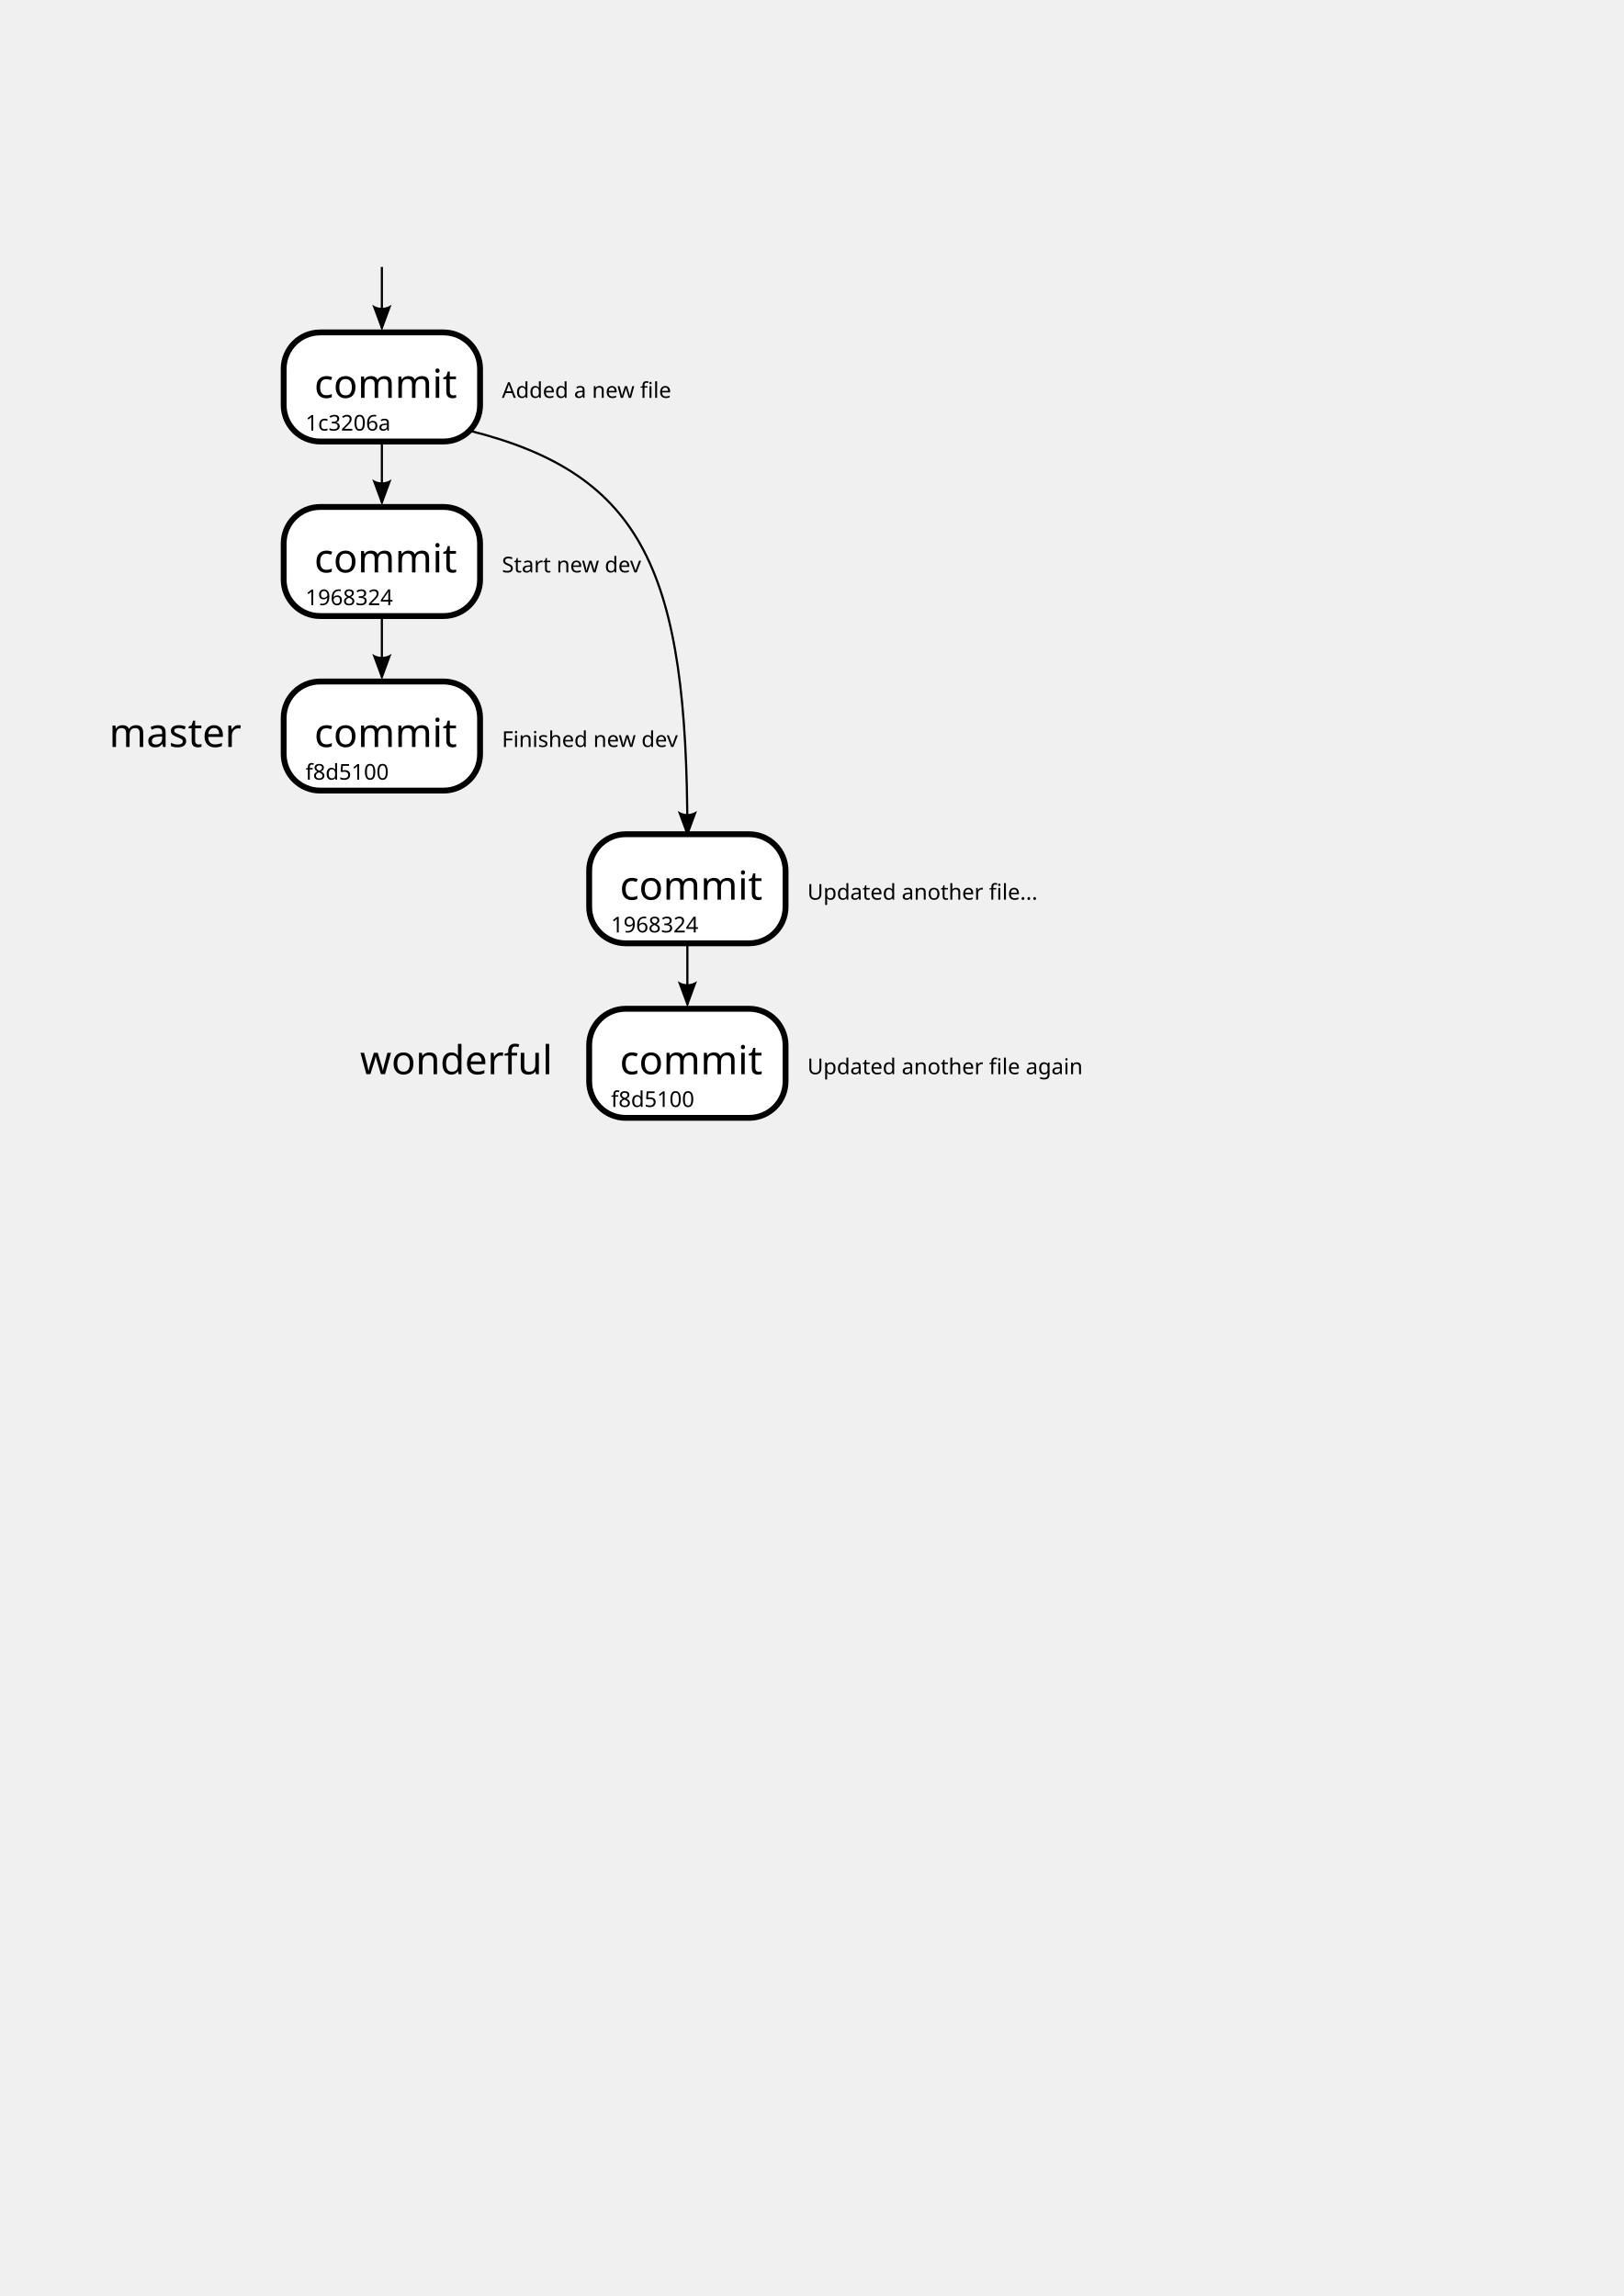
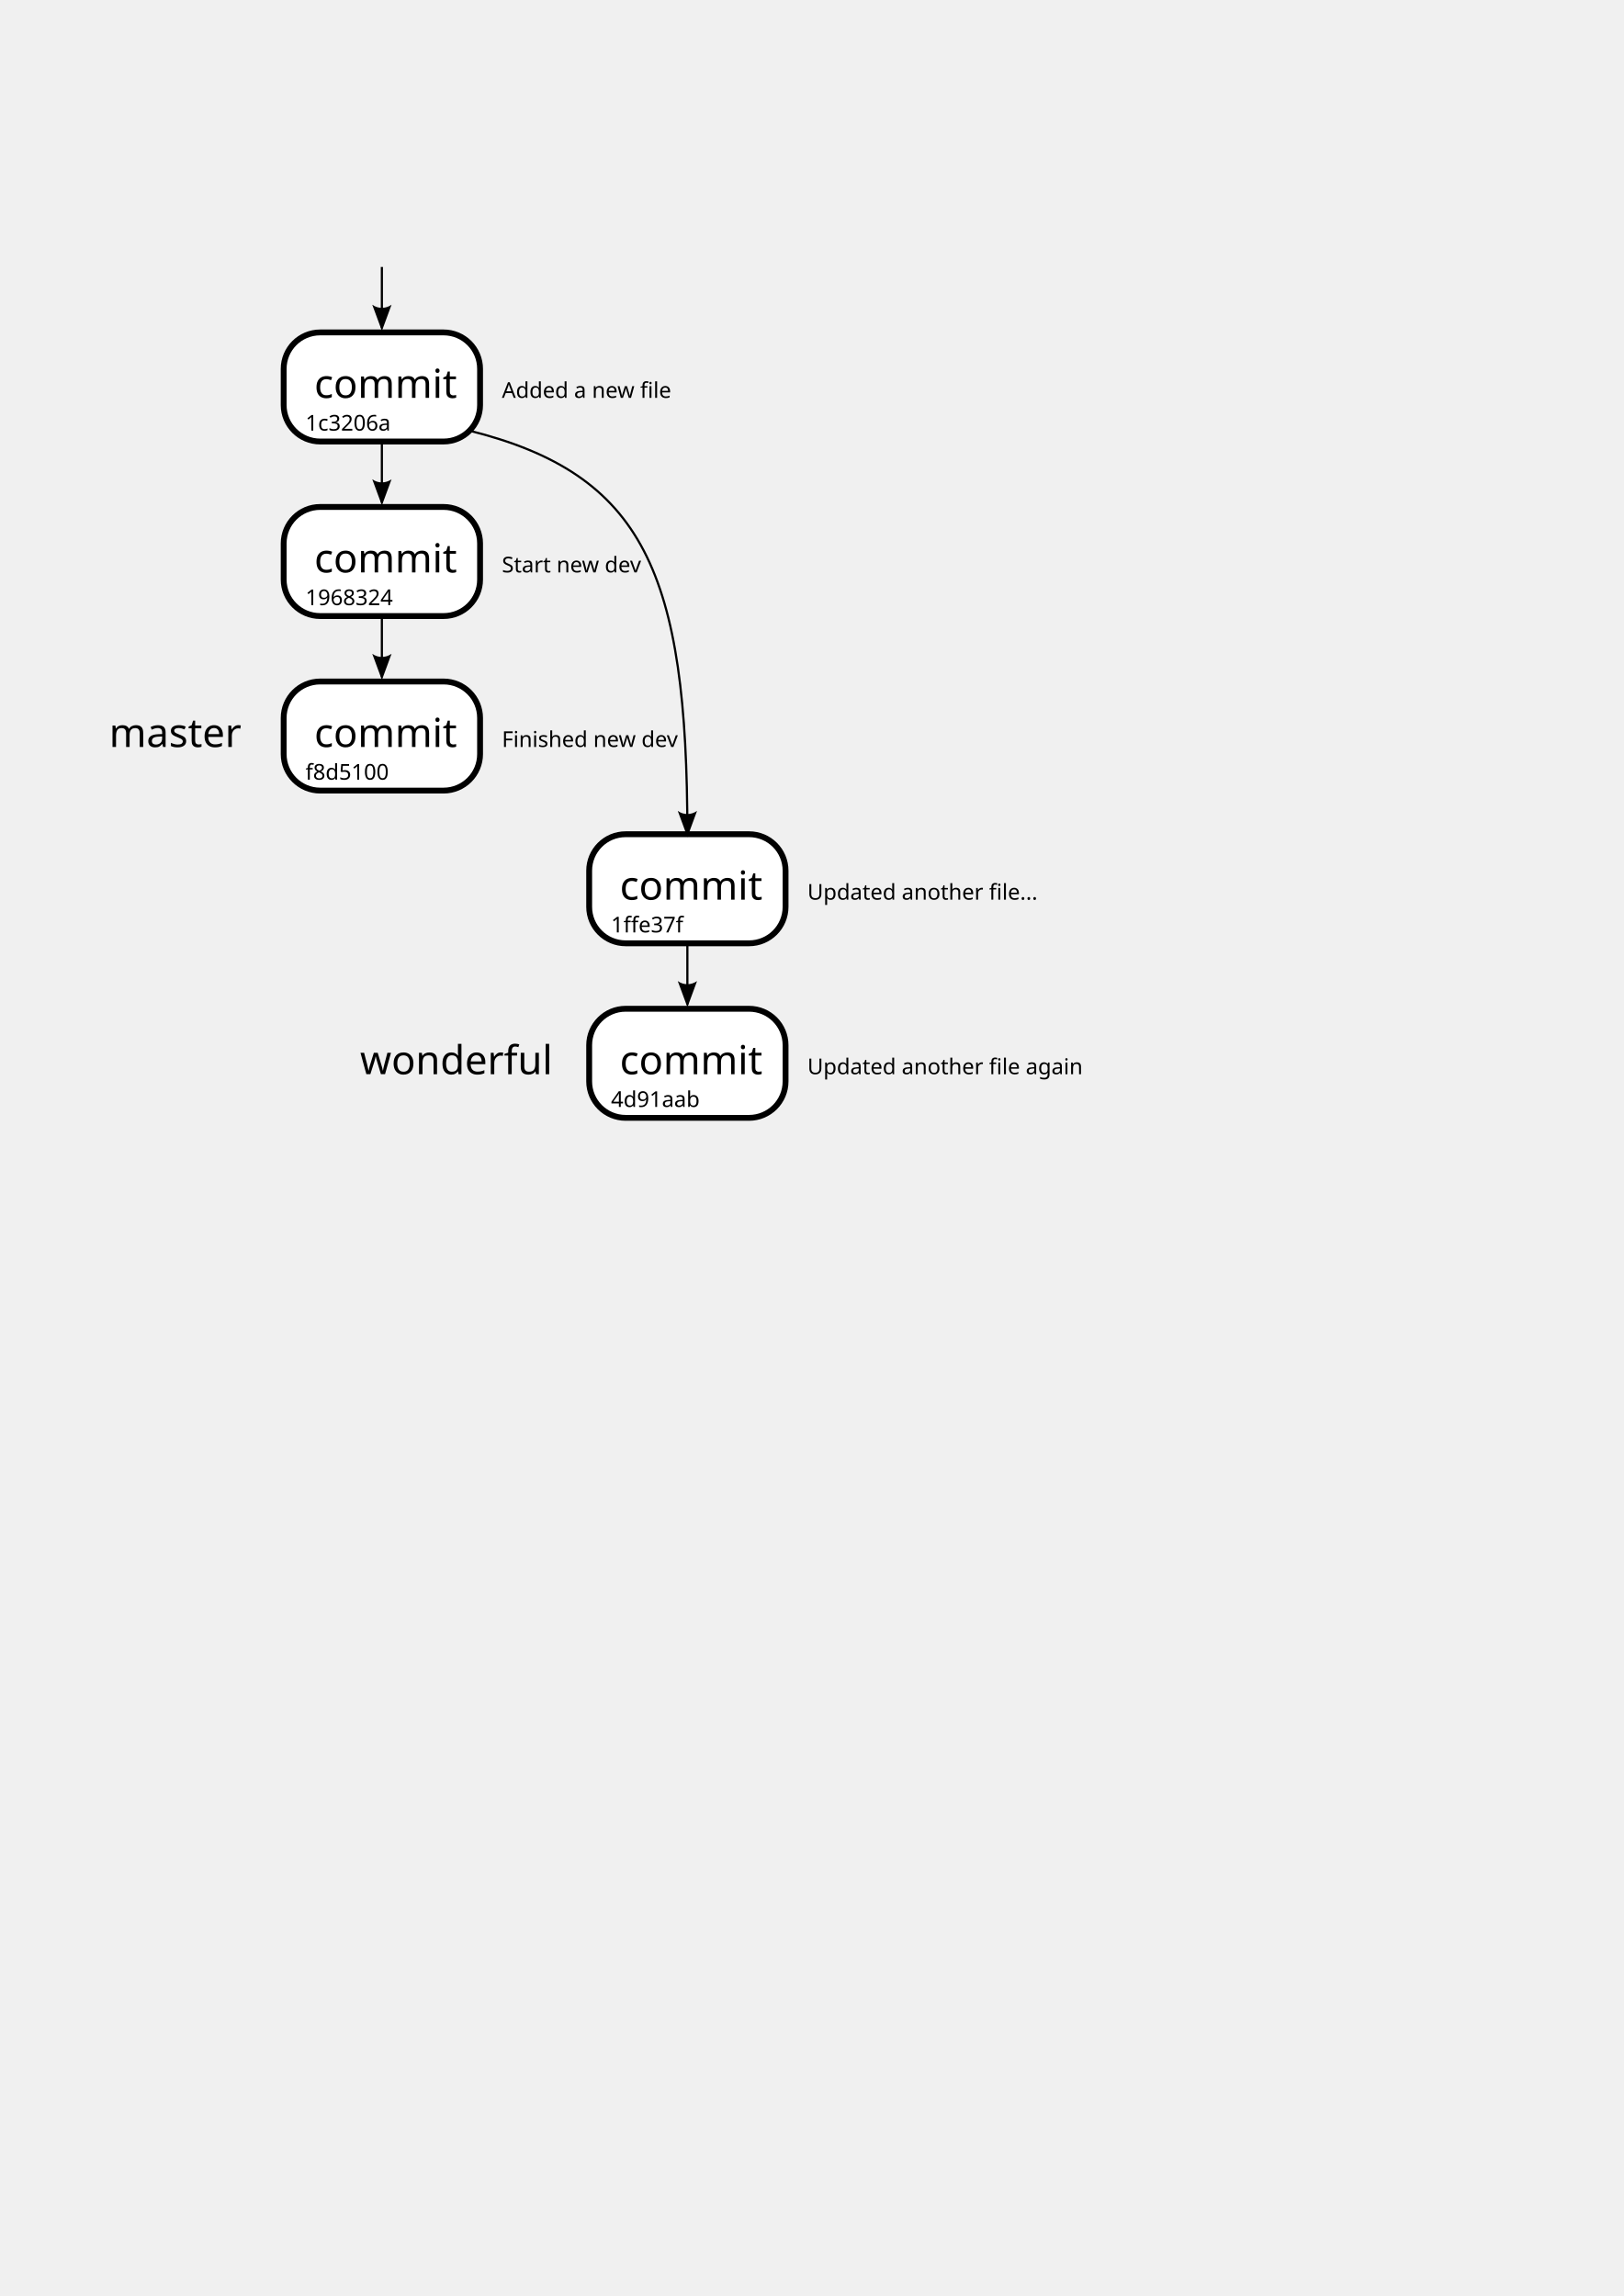
<svg xmlns="http://www.w3.org/2000/svg" width="744.094" height="1052.362" id="svg3963" version="1.1">
  <defs id="defs3965">
    <marker orient="auto" refY="0" refX="0" id="Arrow2Lend" style="overflow:visible">
      <path id="path5133" style="font-size:12px;fill-rule:evenodd;stroke-width:0.625;stroke-linejoin:round" d="M 8.719,4.034 -2.207,0.016 8.719,-4.002 c -1.745,2.372 -1.735,5.617 -6e-7,8.035 z" transform="matrix(-1.1,0,0,-1.1,-1.1,0)" />
    </marker>
    <marker orient="auto" refY="0" refX="0" id="Arrow2Lend-3" style="overflow:visible">
      <path id="path5133-4" style="font-size:12px;fill-rule:evenodd;stroke-width:0.625;stroke-linejoin:round" d="M 8.719,4.034 -2.207,0.016 8.719,-4.002 c -1.745,2.372 -1.735,5.617 -6e-7,8.035 z" transform="matrix(-1.1,0,0,-1.1,-1.1,0)" />
    </marker>
    <marker orient="auto" refY="0" refX="0" id="Arrow2Lend-37" style="overflow:visible">
      <path id="path5133-7" style="font-size:12px;fill-rule:evenodd;stroke-width:0.625;stroke-linejoin:round" d="M 8.719,4.034 -2.207,0.016 8.719,-4.002 c -1.745,2.372 -1.735,5.617 -6e-7,8.035 z" transform="matrix(-1.1,0,0,-1.1,-1.1,0)" />
    </marker>
    <marker orient="auto" refY="0" refX="0" id="marker4065" style="overflow:visible">
      <path id="path4067" style="font-size:12px;fill-rule:evenodd;stroke-width:0.625;stroke-linejoin:round" d="M 8.719,4.034 -2.207,0.016 8.719,-4.002 c -1.745,2.372 -1.735,5.617 -6e-7,8.035 z" transform="matrix(-1.1,0,0,-1.1,-1.1,0)" />
    </marker>
    <marker orient="auto" refY="0" refX="0" id="Arrow2Lend-31" style="overflow:visible">
      <path id="path5133-8" style="font-size:12px;fill-rule:evenodd;stroke-width:0.625;stroke-linejoin:round" d="M 8.719,4.034 -2.207,0.016 8.719,-4.002 c -1.745,2.372 -1.735,5.617 -6e-7,8.035 z" transform="matrix(-1.1,0,0,-1.1,-1.1,0)" />
    </marker>
  </defs>
  <g id="layer1">
    <rect style="fill:#ffffff;fill-opacity:1;stroke:#000000;stroke-width:2.683;stroke-miterlimit:4;stroke-opacity:1;stroke-dasharray:none;stroke-dashoffset:0" id="rect4771-2-8-7-6-5-9-24-3-7-0-5" width="90" height="50" x="130" y="152.362" ry="16.718" />
    <text xml:space="preserve" style="font-size:18.3px;font-style:normal;font-variant:normal;font-weight:normal;font-stretch:normal;text-align:start;line-height:125%;letter-spacing:0px;word-spacing:0px;writing-mode:lr-tb;text-anchor:start;fill:#000000;fill-opacity:1;stroke:none;font-family:Trebuchet MS;-inkscape-font-specification:Trebuchet MS" x="144.042" y="182.362" id="text3999-7-9-4-3-5-3-7-4-9-8-7">
      <tspan id="tspan4001-2-3-8-7-1-9-93-9-9-3-3" x="144.042" y="182.362">commit</tspan>
    </text>
    <text xml:space="preserve" style="font-size:10px;font-style:normal;font-variant:normal;font-weight:normal;font-stretch:normal;text-align:start;line-height:125%;letter-spacing:0px;word-spacing:0px;writing-mode:lr-tb;text-anchor:start;fill:#000000;fill-opacity:1;stroke:none;font-family:Trebuchet MS;-inkscape-font-specification:Trebuchet MS" x="140" y="197.362" id="text3999-8-8-6-5-9-8-2-9-2-3-5-3">
      <tspan id="tspan4001-3-8-8-8-7-1-8-2-7-2-6-8" x="140" y="197.362">1c3206a</tspan>
    </text>
    <text xml:space="preserve" style="font-size:10px;font-style:normal;font-variant:normal;font-weight:normal;font-stretch:normal;text-align:start;line-height:125%;letter-spacing:0px;word-spacing:0px;writing-mode:lr-tb;text-anchor:start;fill:#000000;fill-opacity:1;stroke:none;font-family:Trebuchet MS;-inkscape-font-specification:Trebuchet MS" x="230" y="182.362" id="text3999-8-3-74-5-2-4-7-3-8-4-4-5-9">
      <tspan id="tspan4001-3-0-7-3-6-9-6-0-3-2-3-9-5" x="230" y="182.362">Added a new file</tspan>
    </text>
    <path style="fill:none;stroke:#000000;stroke-width:1px;stroke-linecap:butt;stroke-linejoin:miter;stroke-opacity:1;marker-end:url(#Arrow2Lend)" d="m 175,122.362 0,28" id="path4917-3-0-1-8-15-4-5" />
    <rect style="fill:#ffffff;fill-opacity:1;stroke:#000000;stroke-width:2.683;stroke-miterlimit:4;stroke-opacity:1;stroke-dasharray:none;stroke-dashoffset:0" id="rect4771-2-8-7-6-5-9-24-3-7-0-7" width="90" height="50" x="130" y="232.362" ry="16.718" />
    <text xml:space="preserve" style="font-size:18.3px;font-style:normal;font-variant:normal;font-weight:normal;font-stretch:normal;text-align:start;line-height:125%;letter-spacing:0px;word-spacing:0px;writing-mode:lr-tb;text-anchor:start;fill:#000000;fill-opacity:1;stroke:none;font-family:Trebuchet MS;-inkscape-font-specification:Trebuchet MS" x="144.042" y="262.362" id="text3999-7-9-4-3-5-3-7-4-9-8-2">
      <tspan id="tspan4001-2-3-8-7-1-9-93-9-9-3-5" x="144.042" y="262.362">commit</tspan>
    </text>
    <text xml:space="preserve" style="font-size:10px;font-style:normal;font-variant:normal;font-weight:normal;font-stretch:normal;text-align:start;line-height:125%;letter-spacing:0px;word-spacing:0px;writing-mode:lr-tb;text-anchor:start;fill:#000000;fill-opacity:1;stroke:none;font-family:Trebuchet MS;-inkscape-font-specification:Trebuchet MS" x="140" y="277.362" id="text3999-8-8-6-5-9-8-2-9-2-3-5-37">
      <tspan id="tspan4001-3-8-8-8-7-1-8-2-7-2-6-6" x="140" y="277.362">1968324</tspan>
    </text>
    <text xml:space="preserve" style="font-size:10px;font-style:normal;font-variant:normal;font-weight:normal;font-stretch:normal;text-align:start;line-height:125%;letter-spacing:0px;word-spacing:0px;writing-mode:lr-tb;text-anchor:start;fill:#000000;fill-opacity:1;stroke:none;font-family:Trebuchet MS;-inkscape-font-specification:Trebuchet MS" x="230" y="262.362" id="text3999-8-3-74-5-2-4-7-3-8-4-4-5-8">
      <tspan id="tspan4001-3-0-7-3-6-9-6-0-3-2-3-9-1" x="230" y="262.362">Start new dev</tspan>
    </text>
    <path style="fill:none;stroke:#000000;stroke-width:1px;stroke-linecap:butt;stroke-linejoin:miter;stroke-opacity:1;marker-end:url(#Arrow2Lend)" d="m 175,202.362 0,28" id="path4917-3-0-1-8-15-4-3" />
    <text xml:space="preserve" style="font-size:18.3px;font-style:normal;font-variant:normal;font-weight:normal;font-stretch:normal;text-align:start;line-height:125%;letter-spacing:0px;word-spacing:0px;writing-mode:lr-tb;text-anchor:start;fill:#000000;fill-opacity:1;stroke:none;font-family:Trebuchet MS;-inkscape-font-specification:Trebuchet MS" x="50" y="342.362" id="text3999-7-9-4-7-5-6">
      <tspan id="tspan4001-2-3-8-8-8-4" x="50" y="342.362">master</tspan>
    </text>
    <rect style="fill:#ffffff;fill-opacity:1;stroke:#000000;stroke-width:2.683;stroke-miterlimit:4;stroke-opacity:1;stroke-dasharray:none;stroke-dashoffset:0" id="rect4771-2-8-7-6-5-9-24-3-7-0-5-0" width="90" height="50" x="130" y="312.362" ry="16.718" />
    <text xml:space="preserve" style="font-size:18.3px;font-style:normal;font-variant:normal;font-weight:normal;font-stretch:normal;text-align:start;line-height:125%;letter-spacing:0px;word-spacing:0px;writing-mode:lr-tb;text-anchor:start;fill:#000000;fill-opacity:1;stroke:none;font-family:Trebuchet MS;-inkscape-font-specification:Trebuchet MS" x="144.042" y="342.362" id="text3999-7-9-4-3-5-3-7-4-9-8-7-3">
      <tspan id="tspan4001-2-3-8-7-1-9-93-9-9-3-3-5" x="144.042" y="342.362">commit</tspan>
    </text>
    <text xml:space="preserve" style="font-size:10px;font-style:normal;font-variant:normal;font-weight:normal;font-stretch:normal;text-align:start;line-height:125%;letter-spacing:0px;word-spacing:0px;writing-mode:lr-tb;text-anchor:start;fill:#000000;fill-opacity:1;stroke:none;font-family:Trebuchet MS;-inkscape-font-specification:Trebuchet MS" x="140" y="357.362" id="text3999-8-8-6-5-9-8-2-9-2-3-5-3-8">
      <tspan id="tspan4001-3-8-8-8-7-1-8-2-7-2-6-8-5" x="140" y="357.362">f8d5100</tspan>
    </text>
    <text xml:space="preserve" style="font-size:10px;font-style:normal;font-variant:normal;font-weight:normal;font-stretch:normal;text-align:start;line-height:125%;letter-spacing:0px;word-spacing:0px;writing-mode:lr-tb;text-anchor:start;fill:#000000;fill-opacity:1;stroke:none;font-family:Trebuchet MS;-inkscape-font-specification:Trebuchet MS" x="230" y="342.362" id="text3999-8-3-74-5-2-4-7-3-8-4-4-5-9-0">
      <tspan id="tspan4001-3-0-7-3-6-9-6-0-3-2-3-9-5-9" x="230" y="342.362">Finished new dev</tspan>
    </text>
    <path style="fill:none;stroke:#000000;stroke-width:1px;stroke-linecap:butt;stroke-linejoin:miter;stroke-opacity:1;marker-end:url(#Arrow2Lend)" d="m 175,282.362 0,28" id="path4917-3-0-1-8-15-4-5-9" />
    <rect style="fill:#ffffff;fill-opacity:1;stroke:#000000;stroke-width:2.683;stroke-miterlimit:4;stroke-opacity:1;stroke-dasharray:none;stroke-dashoffset:0" id="rect4771-2-8-7-6-5-9-24-3-7-0-7-7" width="90" height="50" x="270" y="382.362" ry="16.718" />
    <text xml:space="preserve" style="font-size:18.3px;font-style:normal;font-variant:normal;font-weight:normal;font-stretch:normal;text-align:start;line-height:125%;letter-spacing:0px;word-spacing:0px;writing-mode:lr-tb;text-anchor:start;fill:#000000;fill-opacity:1;stroke:none;font-family:Trebuchet MS;-inkscape-font-specification:Trebuchet MS" x="284.042" y="412.362" id="text3999-7-9-4-3-5-3-7-4-9-8-2-4">
      <tspan id="tspan4001-2-3-8-7-1-9-93-9-9-3-5-1" x="284.042" y="412.362">commit</tspan>
    </text>
    <text xml:space="preserve" style="font-size:10px;font-style:normal;font-variant:normal;font-weight:normal;font-stretch:normal;text-align:start;line-height:125%;letter-spacing:0px;word-spacing:0px;writing-mode:lr-tb;text-anchor:start;fill:#000000;fill-opacity:1;stroke:none;font-family:Trebuchet MS;-inkscape-font-specification:Trebuchet MS" x="280" y="427.362" id="text3999-8-8-6-5-9-8-2-9-2-3-5-37-6">
-       <tspan id="tspan4001-3-8-8-8-7-1-8-2-7-2-6-6-3" x="280" y="427.362">1968324</tspan>
+       <tspan id="tspan4001-3-8-8-8-7-1-8-2-7-2-6-6-3" x="280" y="427.362">1ffe37f</tspan>
    </text>
    <text xml:space="preserve" style="font-size:10px;font-style:normal;font-variant:normal;font-weight:normal;font-stretch:normal;text-align:start;line-height:125%;letter-spacing:0px;word-spacing:0px;writing-mode:lr-tb;text-anchor:start;fill:#000000;fill-opacity:1;stroke:none;font-family:Trebuchet MS;-inkscape-font-specification:Trebuchet MS" x="370" y="412.362" id="text3999-8-3-74-5-2-4-7-3-8-4-4-5-8-8">
      <tspan id="tspan4001-3-0-7-3-6-9-6-0-3-2-3-9-1-5" x="370" y="412.362">Updated another file...</tspan>
    </text>
    <text xml:space="preserve" style="font-size:18.3px;font-style:normal;font-variant:normal;font-weight:normal;font-stretch:normal;text-align:start;line-height:125%;letter-spacing:0px;word-spacing:0px;writing-mode:lr-tb;text-anchor:start;fill:#000000;fill-opacity:1;stroke:none;font-family:Trebuchet MS;-inkscape-font-specification:Trebuchet MS" x="165" y="492.362" id="text3999-7-9-4-7-5-6-5">
      <tspan id="tspan4001-2-3-8-8-8-4-0" x="165" y="492.362">wonderful</tspan>
    </text>
    <rect style="fill:#ffffff;fill-opacity:1;stroke:#000000;stroke-width:2.683;stroke-miterlimit:4;stroke-opacity:1;stroke-dasharray:none;stroke-dashoffset:0" id="rect4771-2-8-7-6-5-9-24-3-7-0-5-0-1" width="90" height="50" x="270" y="462.362" ry="16.718" />
    <text xml:space="preserve" style="font-size:18.3px;font-style:normal;font-variant:normal;font-weight:normal;font-stretch:normal;text-align:start;line-height:125%;letter-spacing:0px;word-spacing:0px;writing-mode:lr-tb;text-anchor:start;fill:#000000;fill-opacity:1;stroke:none;font-family:Trebuchet MS;-inkscape-font-specification:Trebuchet MS" x="284.042" y="492.362" id="text3999-7-9-4-3-5-3-7-4-9-8-7-3-2">
      <tspan id="tspan4001-2-3-8-7-1-9-93-9-9-3-3-5-6" x="284.042" y="492.362">commit</tspan>
    </text>
    <text xml:space="preserve" style="font-size:10px;font-style:normal;font-variant:normal;font-weight:normal;font-stretch:normal;text-align:start;line-height:125%;letter-spacing:0px;word-spacing:0px;writing-mode:lr-tb;text-anchor:start;fill:#000000;fill-opacity:1;stroke:none;font-family:Trebuchet MS;-inkscape-font-specification:Trebuchet MS" x="280" y="507.362" id="text3999-8-8-6-5-9-8-2-9-2-3-5-3-8-4">
-       <tspan id="tspan4001-3-8-8-8-7-1-8-2-7-2-6-8-5-8" x="280" y="507.362">f8d5100</tspan>
+       <tspan id="tspan4001-3-8-8-8-7-1-8-2-7-2-6-8-5-8" x="280" y="507.362">4d91aab</tspan>
    </text>
    <text xml:space="preserve" style="font-size:10px;font-style:normal;font-variant:normal;font-weight:normal;font-stretch:normal;text-align:start;line-height:125%;letter-spacing:0px;word-spacing:0px;writing-mode:lr-tb;text-anchor:start;fill:#000000;fill-opacity:1;stroke:none;font-family:Trebuchet MS;-inkscape-font-specification:Trebuchet MS" x="370" y="492.362" id="text3999-8-3-74-5-2-4-7-3-8-4-4-5-9-0-5">
      <tspan id="tspan4001-3-0-7-3-6-9-6-0-3-2-3-9-5-9-6" x="370" y="492.362">Updated another file again</tspan>
    </text>
    <path style="fill:none;stroke:#000000;stroke-width:1px;stroke-linecap:butt;stroke-linejoin:miter;stroke-opacity:1;marker-end:url(#Arrow2Lend)" d="m 315,432.362 0,28" id="path4917-3-0-1-8-15-4-5-9-2" />
    <path style="fill:none;stroke:#000000;stroke-width:1px;stroke-linecap:butt;stroke-linejoin:miter;stroke-opacity:1;marker-end:url(#Arrow2Lend-31)" d="m 215,197.362 c 80,20 100,65 100,185" id="path5014" />
  </g>
</svg>
